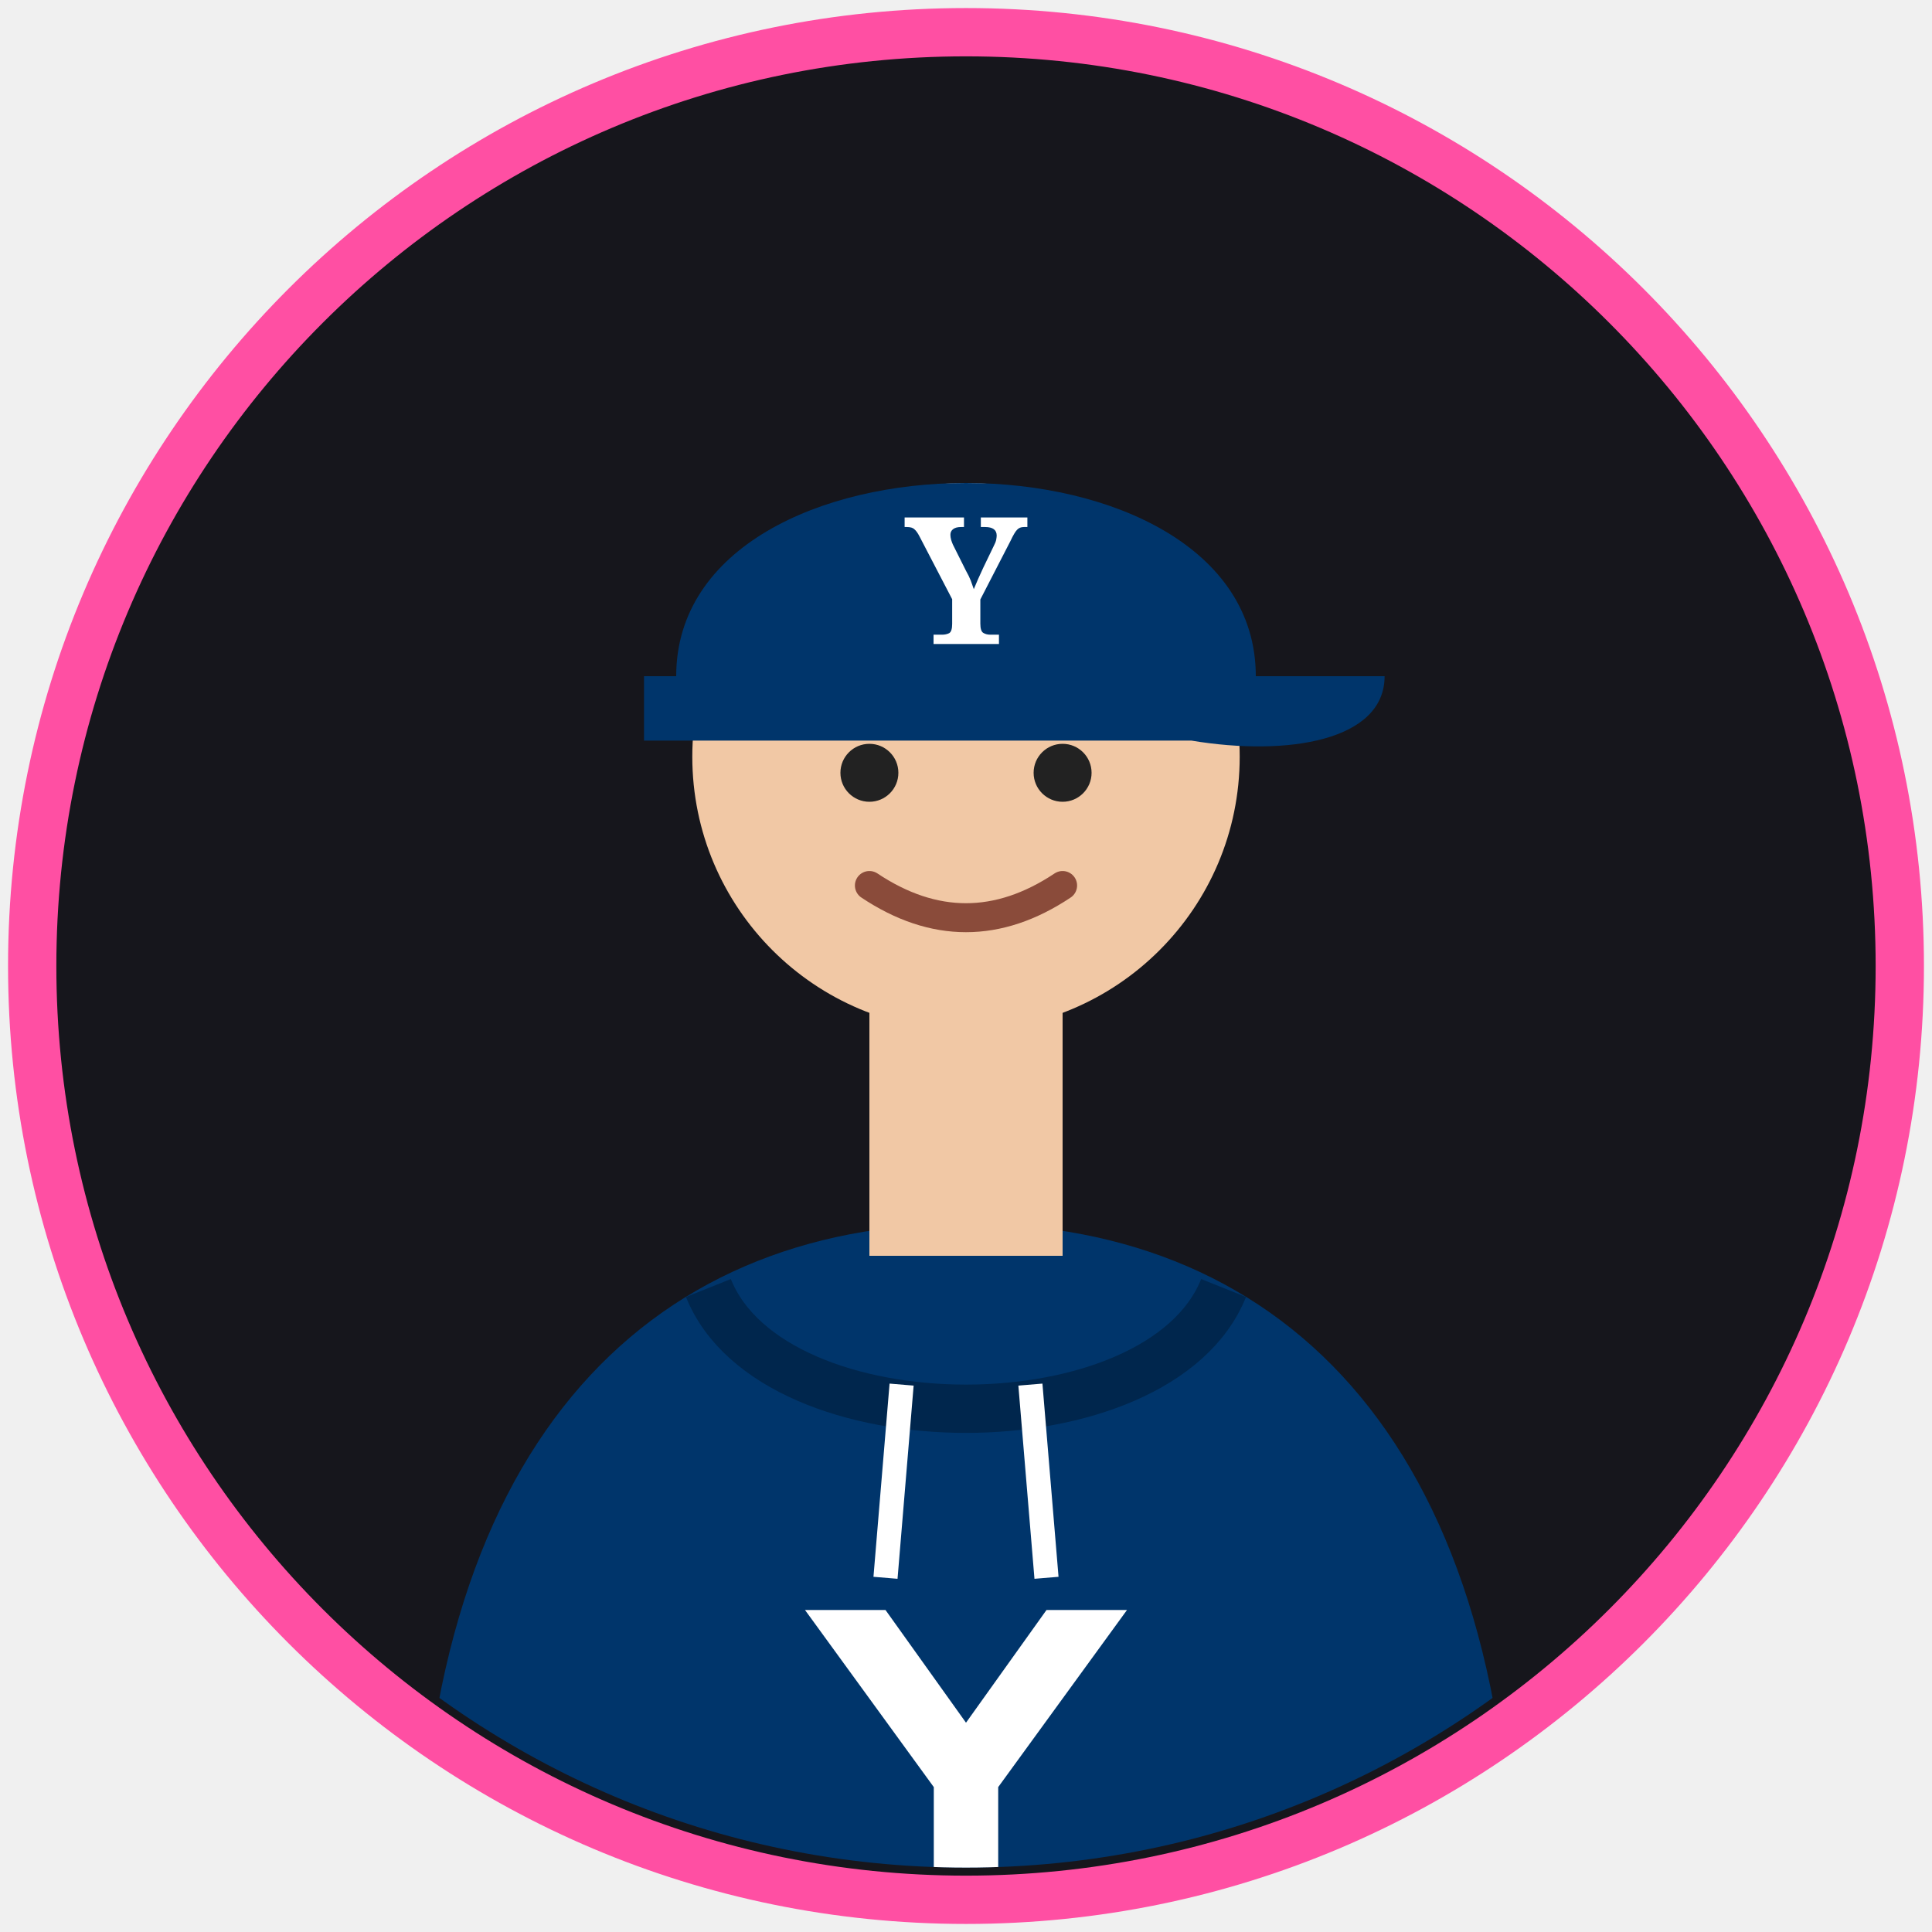
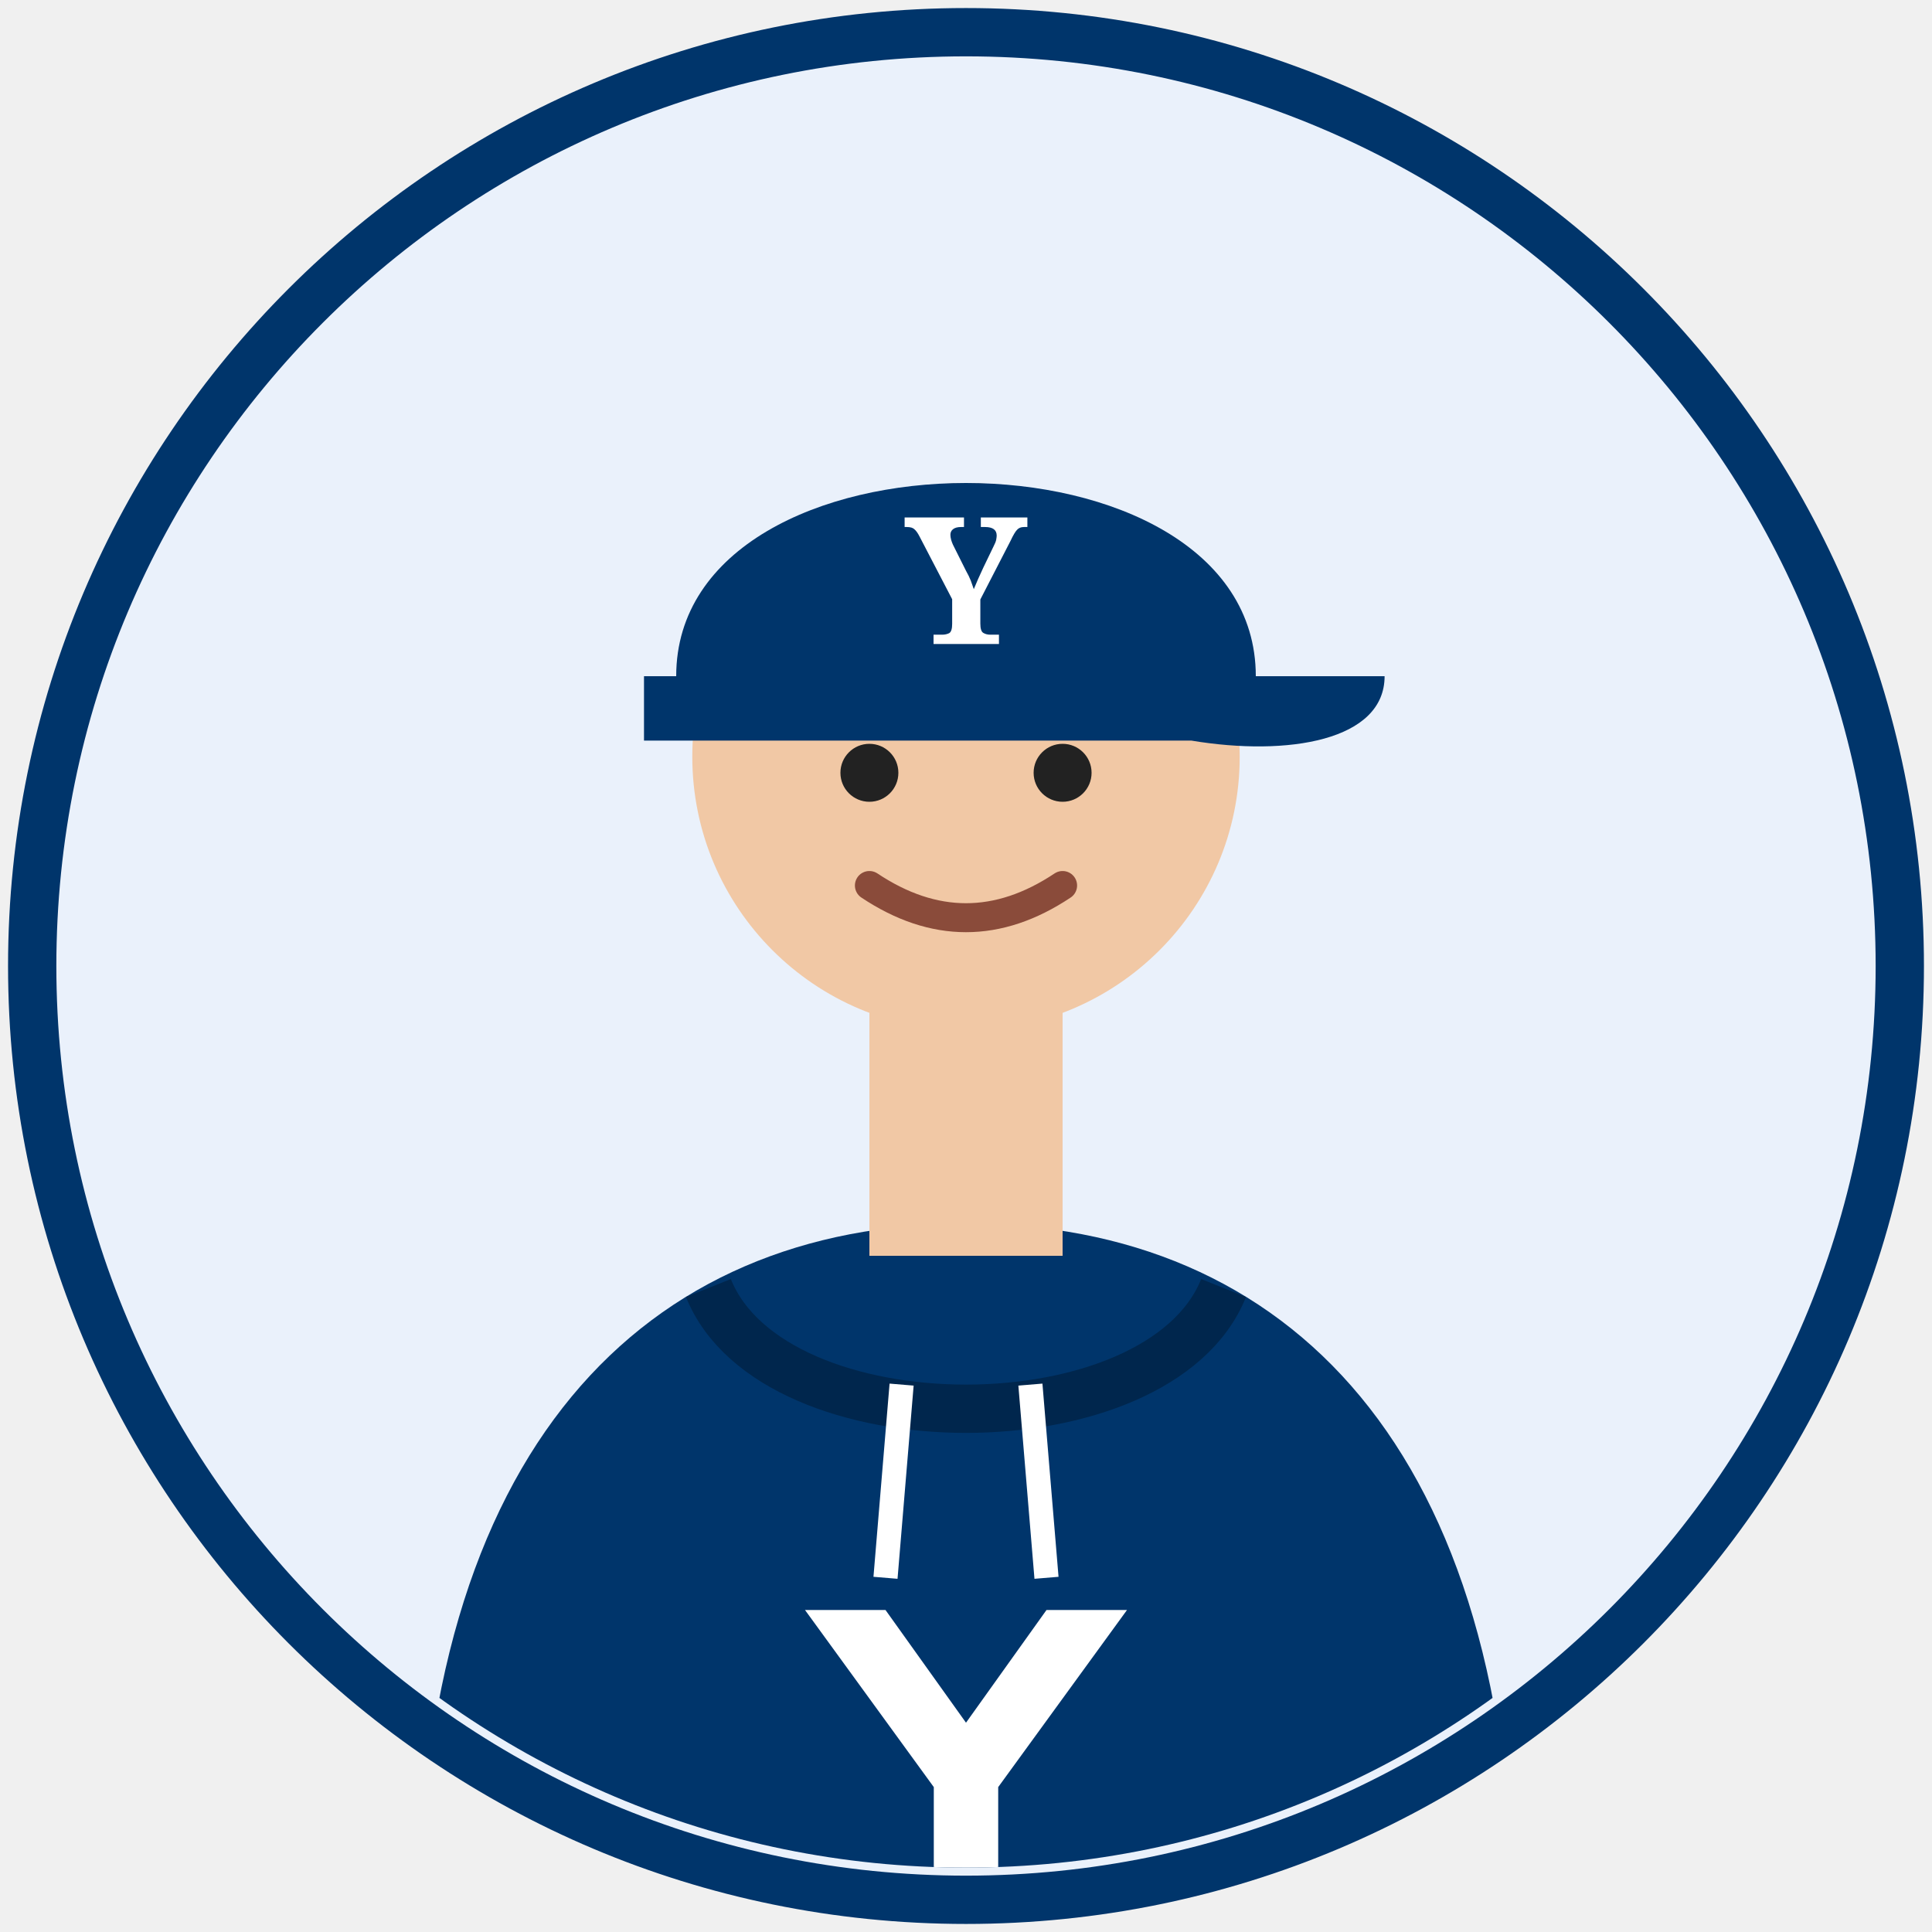
<svg xmlns="http://www.w3.org/2000/svg" viewBox="0 0 120 120" role="img" aria-label="Facilities: in Yale gear, a Yale-blue hoodie and cap">
-   <circle cx="60" cy="60" r="58" fill="#16161c" stroke="#ff4fa3" stroke-width="3" />
+   <circle cx="60" cy="60" r="58" fill="#eaf1fb" stroke="#00356b" stroke-width="3" />
  <clipPath id="c">
    <circle cx="60" cy="60" r="56" />
  </clipPath>
  <g clip-path="url(#c)">
    <path d="M26,120 C26,90 40,76 60,76 C80,76 94,90 94,120 Z" fill="#00356b" />
    <path d="M44,80 C48,90 72,90 76,80" stroke="#00264d" stroke-width="3" fill="none" />
    <path d="M56,86 L55,98 M64,86 L65,98" stroke="#ffffff" stroke-width="1.5" />
    <polygon points="50,100 55,100 60,107 65,100 70,100 62,111 62,118 58,118 58,111" fill="#ffffff" />
    <rect x="54" y="60" width="12" height="18" fill="#f1c8a5" />
    <circle cx="60" cy="47" r="17" fill="#f1c8a5" />
    <circle cx="54" cy="48" r="1.8" fill="#222" />
    <circle cx="66" cy="48" r="1.8" fill="#222" />
    <path d="M54,55 Q60,59 66,55" stroke="#8a4b3a" stroke-width="1.8" fill="none" stroke-linecap="round" />
    <path d="M42,42 C42,26 78,26 78,42 Z" fill="#00356b" />
    <path d="M40,42 L86,42 C86,46 80,47 74,46 L40,46 Z" fill="#00356b" />
    <text x="60" y="40" font-family="Georgia, serif" font-size="11" font-weight="700" fill="#ffffff" text-anchor="middle">Y</text>
  </g>
</svg>
